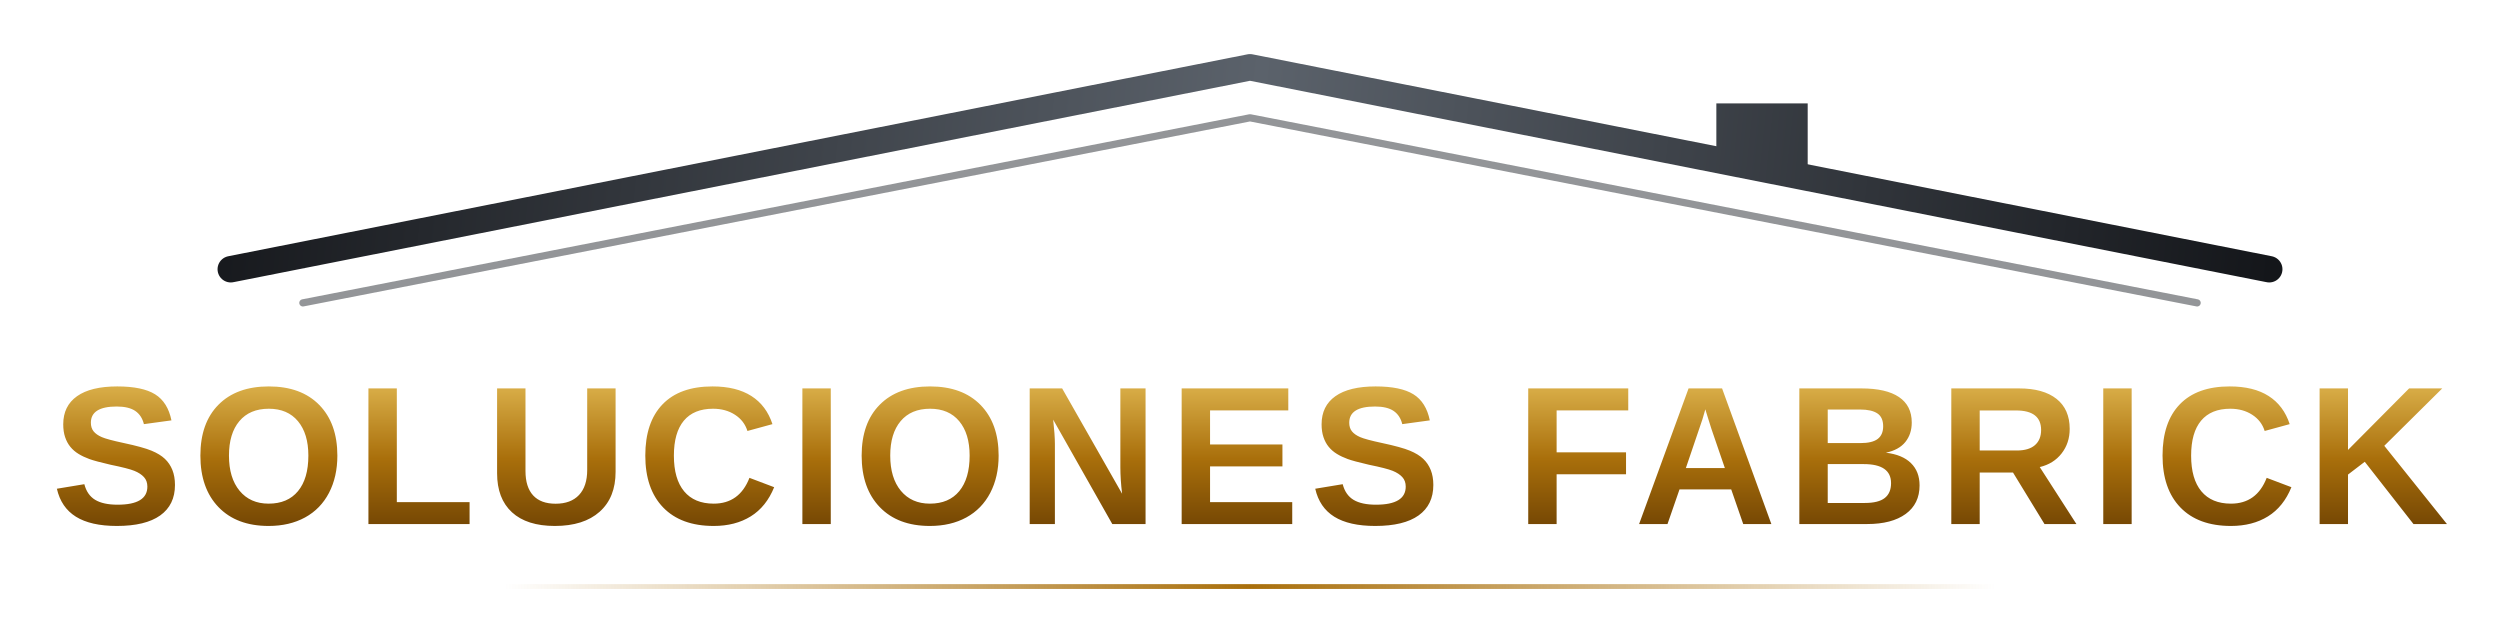
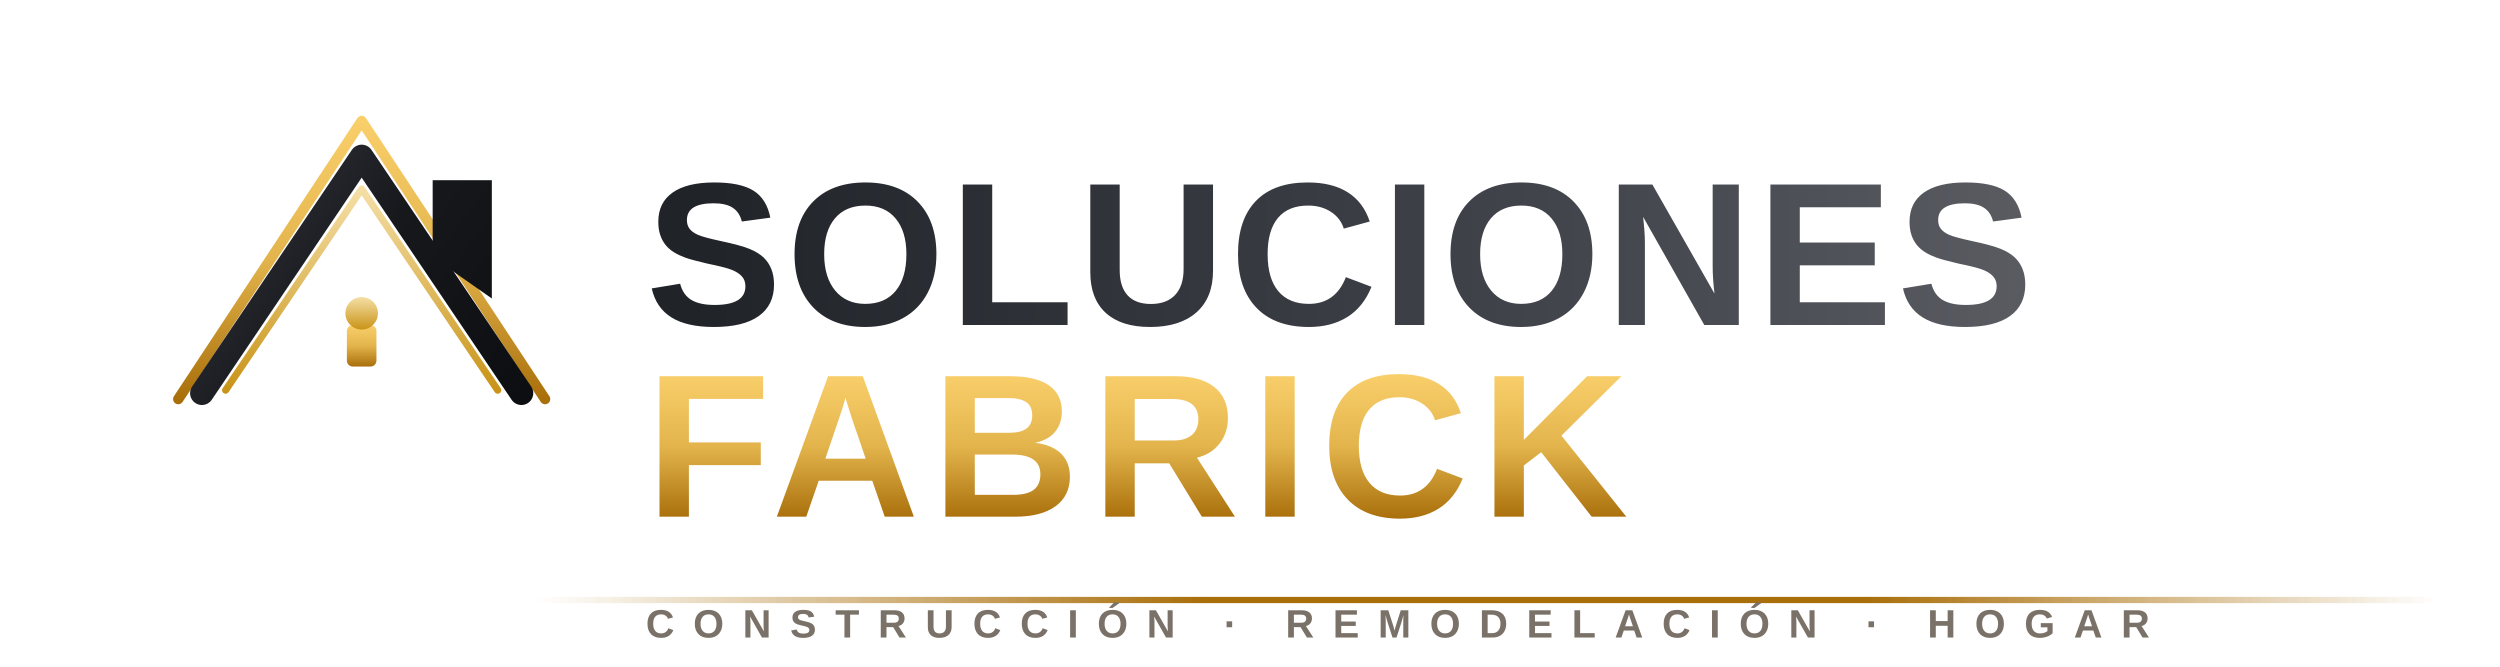
- <svg xmlns="http://www.w3.org/2000/svg" viewBox="0 0 1040 260" role="img" aria-labelledby="title desc">
+ <svg xmlns="http://www.w3.org/2000/svg" viewBox="0 0 1200 320" role="img" aria-labelledby="title desc">
  <defs>
-     <linearGradient id="roof" x1="96" y1="30" x2="944" y2="120" gradientUnits="userSpaceOnUse">
-       <stop stop-color="#17191D" />
-       <stop offset="0.5" stop-color="#5B626B" />
-       <stop offset="1" stop-color="#14161A" />
+     <linearGradient id="roofL" x1="18" y1="26" x2="142" y2="120" gradientUnits="userSpaceOnUse">
+       <stop stop-color="#3A3E46" />
+       <stop offset="0.5" stop-color="#17181C" />
+       <stop offset="1" stop-color="#0C0D10" />
    </linearGradient>
-     <linearGradient id="gold" x1="0" y1="0" x2="0" y2="1">
-       <stop stop-color="#D9AE48" />
-       <stop offset="0.52" stop-color="#A96F0B" />
-       <stop offset="1" stop-color="#754704" />
+     <linearGradient id="goldL" x1="0" y1="0" x2="0" y2="1">
+       <stop stop-color="#F9CF6B" />
+       <stop offset="0.5" stop-color="#E3B44C" />
+       <stop offset="1" stop-color="#A96F0B" />
    </linearGradient>
-     <linearGradient id="line" x1="210" y1="0" x2="830" y2="0" gradientUnits="userSpaceOnUse">
+     <linearGradient id="goldSoftL" x1="0" y1="0" x2="0" y2="1">
+       <stop stop-color="#F5DFA6" />
+       <stop offset="1" stop-color="#C99418" />
+     </linearGradient>
+     <linearGradient id="wordL" x1="330" y1="0" x2="1160" y2="0" gradientUnits="userSpaceOnUse">
+       <stop stop-color="#202328" />
+       <stop offset="0.55" stop-color="#45484F" />
+       <stop offset="1" stop-color="#6E6F74" />
+     </linearGradient>
+     <linearGradient id="lineL" x1="258" y1="0" x2="1170" y2="0" gradientUnits="userSpaceOnUse">
      <stop stop-color="#A96F0B" stop-opacity="0" />
-       <stop offset="0.5" stop-color="#A96F0B" />
+       <stop offset="0.35" stop-color="#A96F0B" />
+       <stop offset="0.7" stop-color="#A96F0B" />
      <stop offset="1" stop-color="#A96F0B" stop-opacity="0" />
    </linearGradient>
  </defs>
-   <g fill="none" stroke-linecap="round" stroke-linejoin="round">
-     <path d="M96 112 520 28l424 84" stroke="url(#roof)" stroke-width="11" />
-     <path d="M126 126 520 49l394 77" stroke="#1F2329" stroke-opacity="0.48" stroke-width="3" />
+   <g transform="translate(60 24) scale(1.42)">
+     <g fill="none" stroke-linecap="round" stroke-linejoin="round">
+       <path d="M18 118 80 24l62 94" stroke="url(#goldL)" stroke-width="3.5" />
+       <path d="M26 116 80 36l54 80" stroke="url(#roofL)" stroke-width="8" />
+       <path d="M34 115 80 47l46 68" stroke="url(#goldSoftL)" stroke-width="2.4" />
+     </g>
+     <path d="M104 70V44h20v40" fill="url(#roofL)" />
+     <path d="M100 70h28" stroke="url(#goldL)" stroke-width="3" />
+     <path d="M56 132h48" stroke="url(#goldL)" stroke-width="5" stroke-linecap="round" />
+     <g fill="url(#goldL)">
+       <rect x="75" y="93" width="10" height="14" rx="2" />
+       <circle cx="80" cy="89" r="5.5" fill="url(#goldSoftL)" />
+     </g>
  </g>
-   <path d="M714 69V43h38v34" fill="url(#roof)" />
-   <text x="520" y="218" text-anchor="middle" font-family="Arial, Helvetica, sans-serif" font-size="82" font-weight="800" letter-spacing="4" fill="url(#gold)">SOLUCIONES FABRICK</text>
-   <path d="M210 244h620" stroke="url(#line)" stroke-width="2" />
+   <text x="310" y="156" font-family="Sora, Manrope, Arial, Helvetica, sans-serif" font-size="98" font-weight="800" letter-spacing="2" fill="url(#wordL)">SOLUCIONES</text>
+   <text x="310" y="248" font-family="Sora, Manrope, Arial, Helvetica, sans-serif" font-size="98" font-weight="800" letter-spacing="6" fill="url(#goldL)">FABRICK</text>
+   <path d="M258 288h912" stroke="url(#lineL)" stroke-width="3" />
+   <text x="310" y="306" font-family="Sora, Manrope, Arial, Helvetica, sans-serif" font-size="19" font-weight="700" letter-spacing="9" fill="#7A7268">CONSTRUCCIÓN · REMODELACIÓN · HOGAR</text>
</svg>
